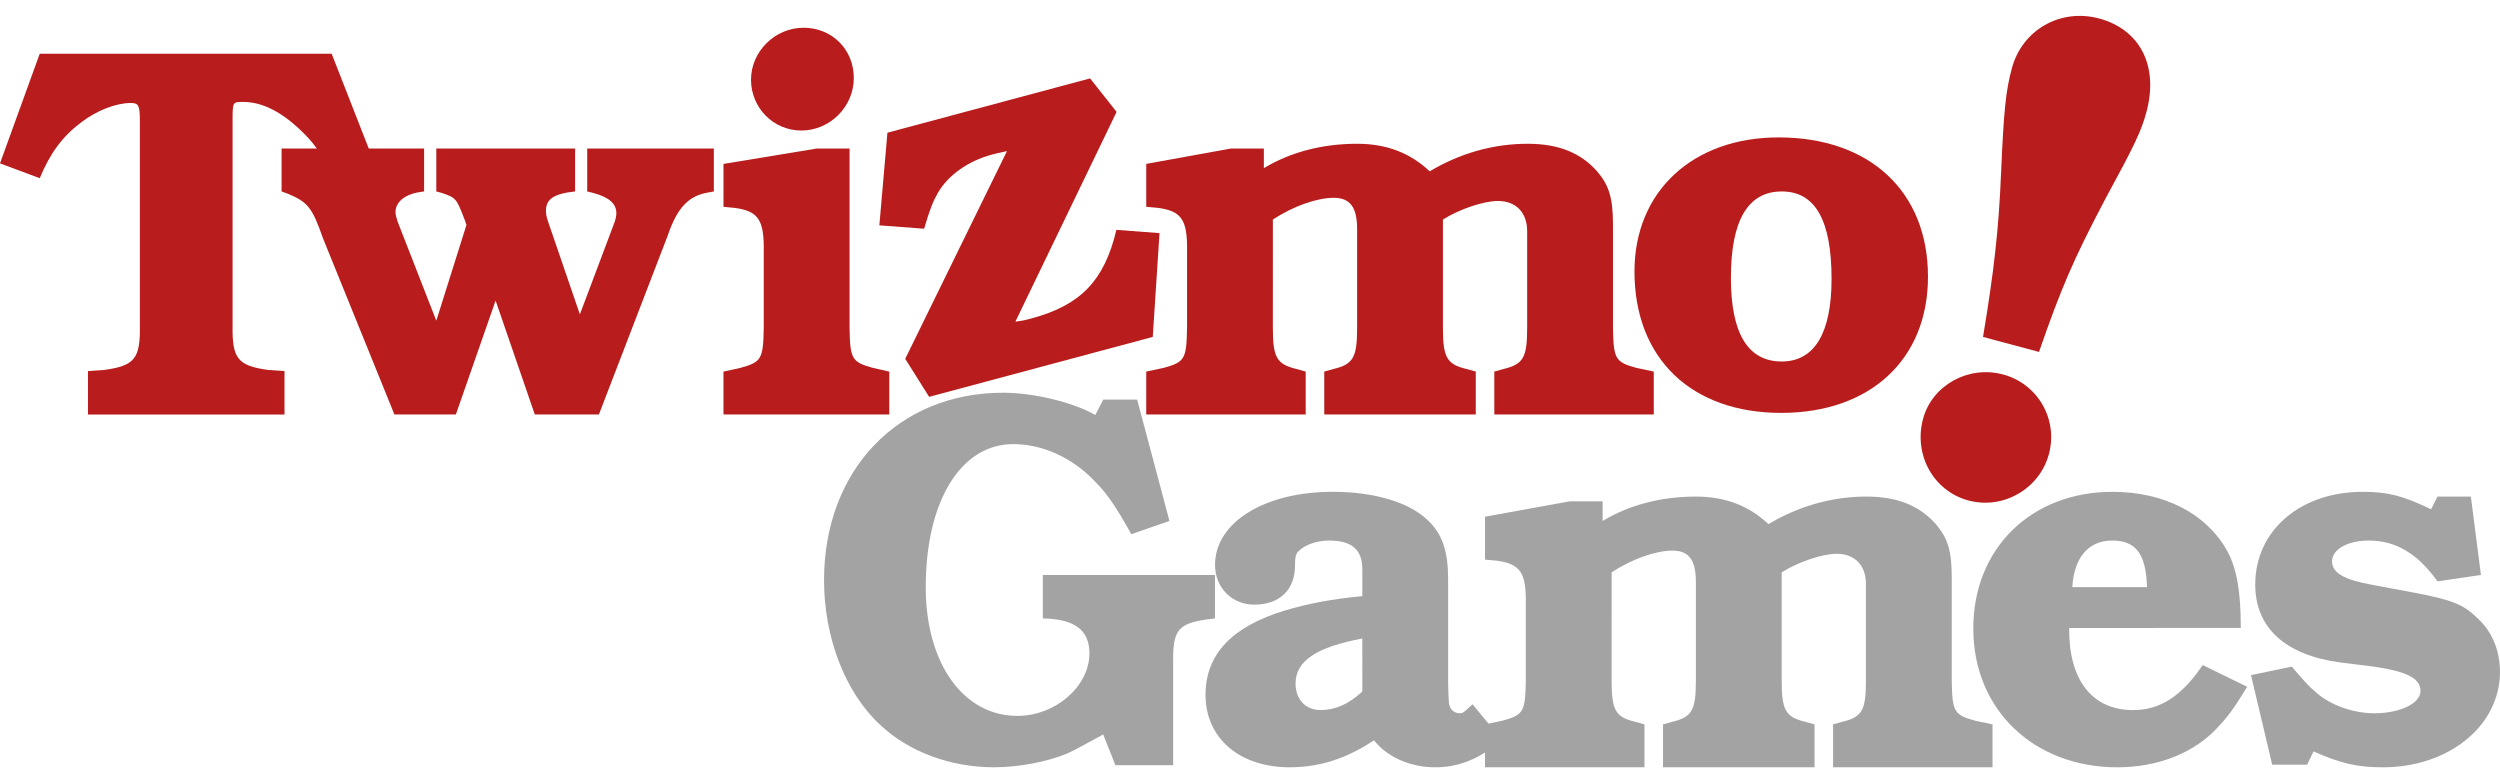
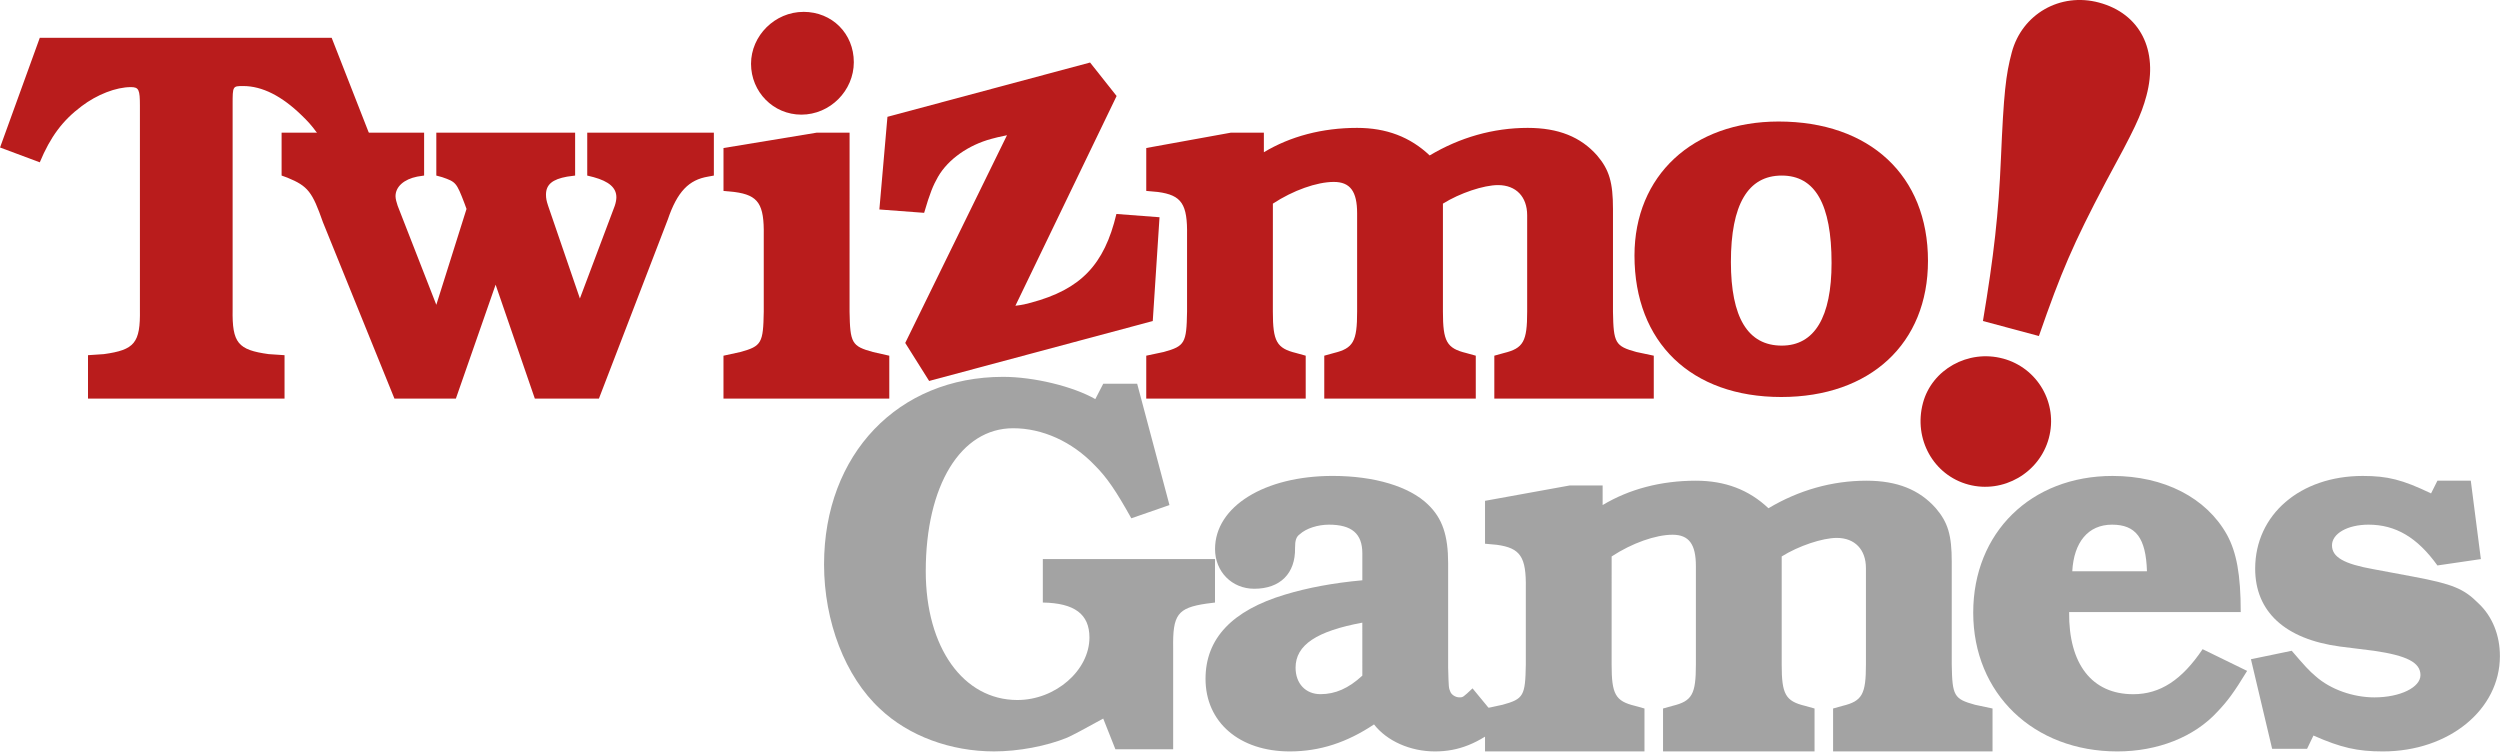
- <svg xmlns="http://www.w3.org/2000/svg" width="453.017" height="139.037" viewBox="0 0 119.861 36.787" version="1.1" id="svg1">
-   <defs id="defs1" />
-   <g id="g25" transform="translate(-1.6906,-9.654572)" style="display:inline">
-     <g id="g19" transform="translate(-3.7125,2.816379)" style="fill:#b91c1c;fill-opacity:1">
-       <path d="M 21.304,9.413 H 7.308 l -1.905,5.258 1.905,0.711 c 0.508,-1.219 1.092,-2.007 2.007,-2.692 0.737,-0.559 1.651,-0.914 2.362,-0.914 0.381,0 0.432,0.127 0.432,0.889 v 9.779 c 0.025,1.6 -0.254,1.93 -1.727,2.134 l -0.762,0.051 v 2.083 h 9.423 v -2.083 l -0.762,-0.051 c -1.473,-0.203 -1.753,-0.533 -1.727,-2.134 v -9.83 c 0,-0.889 0,-0.889 0.508,-0.889 0.914,0 1.854,0.483 2.794,1.397 0.584,0.559 0.787,0.864 1.651,2.261 l 1.854,-0.711 z" id="text13" style="font-weight:600;font-size:25.4px;font-family:'URW Bookman';-inkscape-font-specification:'URW Bookman Semi-Bold';stroke-width:0.265" aria-label="T" />
-       <path d="m 33.205,21.91 -1.524,-4.445 c -0.076,-0.229 -0.102,-0.356 -0.102,-0.533 0,-0.483 0.305,-0.737 1.016,-0.864 l 0.381,-0.051 v -2.057 h -6.655 v 2.057 l 0.279,0.076 c 0.66,0.229 0.686,0.254 1.067,1.245 l 0.102,0.279 -1.448,4.597 -1.854,-4.75 c -0.051,-0.152 -0.102,-0.33 -0.102,-0.457 0,-0.457 0.406,-0.813 1.041,-0.94 l 0.33,-0.051 v -2.057 h -6.833 v 2.057 l 0.279,0.102 c 0.991,0.406 1.194,0.686 1.702,2.134 l 3.429,8.458 h 2.946 l 1.905,-5.461 1.88,5.461 h 3.073 l 3.302,-8.585 c 0.457,-1.346 1.016,-1.905 1.93,-2.057 l 0.279,-0.051 v -2.057 h -6.071 v 2.057 l 0.305,0.076 c 0.737,0.203 1.092,0.508 1.092,0.965 0,0.102 -0.025,0.254 -0.076,0.406 z" id="text14" style="font-weight:600;font-size:25.4px;font-family:'URW Bookman';-inkscape-font-specification:'URW Bookman Semi-Bold';stroke-width:0.265" aria-label="w" />
-       <path d="m 46.135,13.96 h -1.575 l -4.47,0.737 v 2.057 l 0.533,0.051 c 1.143,0.152 1.422,0.584 1.397,2.083 v 3.658 c -0.025,1.499 -0.102,1.651 -1.118,1.93 l -0.813,0.178 v 2.057 h 7.95 v -2.057 l -0.787,-0.178 c -1.016,-0.279 -1.092,-0.432 -1.118,-1.93 z m -2.21,-5.791 c -1.372,0 -2.515,1.143 -2.515,2.489 0,1.346 1.067,2.438 2.413,2.438 1.372,0 2.515,-1.143 2.515,-2.515 0,-1.372 -1.041,-2.413 -2.413,-2.413 z" id="text15" style="font-weight:600;font-size:25.4px;font-family:'URW Bookman';-inkscape-font-specification:'URW Bookman Semi-Bold';stroke-width:0.265" aria-label="i" />
-       <path d="m 54.254,33.188 -1.956,-0.686 c -1.194,2.21 -2.591,3.048 -5.055,3.048 -0.254,0 -0.406,0 -0.762,-0.051 l 7.29,-8.458 -0.813,-1.88 h -10.058 l -1.524,4.191 2.032,0.711 c 0.508,-0.838 0.762,-1.168 1.092,-1.499 0.686,-0.686 1.803,-1.092 2.946,-1.092 0.178,0 0.381,0 0.762,0.025 l -7.29,8.357 0.635,2.057 h 11.1 z" id="text16" style="font-weight:600;font-size:25.4px;font-family:'URW Bookman';-inkscape-font-specification:'URW Bookman Semi-Bold';stroke-width:0.265" transform="rotate(-15)" aria-label="z" />
-       <path d="m 66.43,17.363 c 0.965,-0.635 2.108,-1.041 2.921,-1.041 0.787,0 1.118,0.457 1.118,1.499 v 4.724 c 0,1.422 -0.178,1.753 -1.118,1.981 l -0.457,0.127 v 2.057 h 7.264 v -2.057 l -0.457,-0.127 c -0.94,-0.229 -1.118,-0.559 -1.118,-1.981 v -5.182 c 0.813,-0.508 1.956,-0.889 2.642,-0.889 0.864,0 1.397,0.559 1.397,1.448 v 4.623 c 0,1.422 -0.178,1.753 -1.118,1.981 l -0.457,0.127 v 2.057 h 7.645 v -2.057 l -0.838,-0.178 c -1.016,-0.279 -1.092,-0.432 -1.118,-1.93 v -4.928 c 0,-1.27 -0.178,-1.88 -0.762,-2.565 -0.787,-0.889 -1.854,-1.321 -3.327,-1.321 -1.651,0 -3.251,0.457 -4.699,1.321 -0.94,-0.889 -2.083,-1.321 -3.48,-1.321 -1.676,0 -3.2,0.406 -4.47,1.168 v -0.94 h -1.575 l -4.064,0.737 v 2.057 l 0.559,0.051 c 1.143,0.152 1.422,0.584 1.397,2.083 v 3.658 c -0.025,1.499 -0.102,1.651 -1.118,1.93 l -0.838,0.178 v 2.057 h 7.645 v -2.057 l -0.457,-0.127 c -0.94,-0.229 -1.118,-0.559 -1.118,-1.981 z" id="text17" style="font-weight:600;font-size:25.4px;font-family:'URW Bookman';-inkscape-font-specification:'URW Bookman Semi-Bold';stroke-width:0.265" aria-label="m" />
-       <path d="m 90.676,13.426 c -4.115,0 -6.909,2.591 -6.909,6.426 0,4.166 2.718,6.782 7.036,6.782 4.267,0 7.036,-2.565 7.036,-6.528 0,-4.089 -2.794,-6.68 -7.163,-6.68 z m 0.152,2.591 c 1.6,0 2.388,1.372 2.388,4.191 0,2.591 -0.813,3.962 -2.388,3.962 -1.626,0 -2.438,-1.346 -2.438,-4.013 0,-2.743 0.813,-4.14 2.438,-4.14 z" id="text18" style="font-weight:600;font-size:25.4px;font-family:'URW Bookman';-inkscape-font-specification:'URW Bookman Semi-Bold';stroke-width:0.265" aria-label="o" />
-       <path d="m 104.394,-2.307 c -1.727,0 -3.15,1.389 -3.15,3.048 0,1.795 1.389,3.217 3.116,3.217 1.727,0 3.15,-1.422 3.15,-3.15 0,-1.727 -1.389,-3.116 -3.116,-3.116 z m 1.389,-1.49 c 0.237,-3.251 0.44,-4.674 1.185,-7.959 0.677,-2.811 0.813,-3.522 0.813,-4.504 0,-2.269 -1.321,-3.725 -3.353,-3.725 -1.93,0 -3.421,1.49 -3.421,3.387 0,1.118 0.135,1.998 0.813,5.046 0.576,2.574 0.881,4.606 1.185,7.755 z" id="text19" style="font-weight:600;font-size:33.867px;font-family:'URW Bookman';-inkscape-font-specification:'URW Bookman Semi-Bold';stroke-width:0.265" transform="rotate(15)" aria-label="!" />
+ <svg xmlns="http://www.w3.org/2000/svg" width="453.02" height="136.16" version="1.1" viewBox="0 0 119.86 36.026" id="svg25">
+   <defs id="defs25" />
+   <g transform="translate(-1.6906 -10.416)" stroke-width=".265" id="g25">
+     <g transform="translate(-3.7125 2.8164)" fill="#b91c1c" id="g19">
+       <path d="m21.304 9.413h-13.995l-1.905 5.258 1.905 0.711c0.508-1.219 1.092-2.007 2.007-2.692 0.737-0.559 1.651-0.914 2.362-0.914 0.381 0 0.432 0.127 0.432 0.889v9.779c0.025 1.6-0.254 1.93-1.727 2.134l-0.762 0.051v2.083h9.423v-2.083l-0.762-0.051c-1.473-0.203-1.753-0.533-1.727-2.134v-9.83c0-0.889 0-0.889 0.508-0.889 0.914 0 1.854 0.483 2.794 1.397 0.584 0.559 0.787 0.864 1.651 2.261l1.854-0.711z" aria-label="T" id="path13" />
+       <path d="m33.205 21.91-1.524-4.445c-0.076-0.229-0.102-0.356-0.102-0.533 0-0.483 0.305-0.737 1.016-0.864l0.381-0.051v-2.057h-6.655v2.057l0.279 0.076c0.66 0.229 0.686 0.254 1.067 1.245l0.102 0.279-1.448 4.597-1.854-4.75c-0.051-0.152-0.102-0.33-0.102-0.457 0-0.457 0.406-0.813 1.041-0.94l0.33-0.051v-2.057h-6.833v2.057l0.279 0.102c0.991 0.406 1.194 0.686 1.702 2.134l3.429 8.458h2.946l1.905-5.461 1.88 5.461h3.073l3.302-8.585c0.457-1.346 1.016-1.905 1.93-2.057l0.279-0.051v-2.057h-6.071v2.057l0.305 0.076c0.737 0.203 1.092 0.508 1.092 0.965 0 0.102-0.025 0.254-0.076 0.406z" aria-label="w" id="path14" />
+       <path d="m46.135 13.96h-1.575l-4.47 0.737v2.057l0.533 0.051c1.143 0.152 1.422 0.584 1.397 2.083v3.658c-0.025 1.499-0.102 1.651-1.118 1.93l-0.813 0.178v2.057h7.95v-2.057l-0.787-0.178c-1.016-0.279-1.092-0.432-1.118-1.93zm-2.21-5.791c-1.372 0-2.515 1.143-2.515 2.489 0 1.346 1.067 2.438 2.413 2.438 1.372 0 2.515-1.143 2.515-2.515 0-1.372-1.041-2.413-2.413-2.413z" aria-label="i" id="path15" />
+       <path transform="rotate(-15)" d="m54.254 33.188-1.956-0.686c-1.194 2.21-2.591 3.048-5.055 3.048-0.254 0-0.406 0-0.762-0.051l7.29-8.458-0.813-1.88h-10.058l-1.524 4.191 2.032 0.711c0.508-0.838 0.762-1.168 1.092-1.499 0.686-0.686 1.803-1.092 2.946-1.092 0.178 0 0.381 0 0.762 0.025l-7.29 8.357 0.635 2.057h11.1z" aria-label="z" id="path16" />
+       <path d="m66.43 17.363c0.965-0.635 2.108-1.041 2.921-1.041 0.787 0 1.118 0.457 1.118 1.499v4.724c0 1.422-0.178 1.753-1.118 1.981l-0.457 0.127v2.057h7.264v-2.057l-0.457-0.127c-0.94-0.229-1.118-0.559-1.118-1.981v-5.182c0.813-0.508 1.956-0.889 2.642-0.889 0.864 0 1.397 0.559 1.397 1.448v4.623c0 1.422-0.178 1.753-1.118 1.981l-0.457 0.127v2.057h7.645v-2.057l-0.838-0.178c-1.016-0.279-1.092-0.432-1.118-1.93v-4.928c0-1.27-0.178-1.88-0.762-2.565-0.787-0.889-1.854-1.321-3.327-1.321-1.651 0-3.251 0.457-4.699 1.321-0.94-0.889-2.083-1.321-3.48-1.321-1.676 0-3.2 0.406-4.47 1.168v-0.94h-1.575l-4.064 0.737v2.057l0.559 0.051c1.143 0.152 1.422 0.584 1.397 2.083v3.658c-0.025 1.499-0.102 1.651-1.118 1.93l-0.838 0.178v2.057h7.645v-2.057l-0.457-0.127c-0.94-0.229-1.118-0.559-1.118-1.981z" aria-label="m" id="path17" />
+       <path d="m90.676 13.426c-4.115 0-6.909 2.591-6.909 6.426 0 4.166 2.718 6.782 7.036 6.782 4.267 0 7.036-2.565 7.036-6.528 0-4.089-2.794-6.68-7.163-6.68zm0.152 2.591c1.6 0 2.388 1.372 2.388 4.191 0 2.591-0.813 3.962-2.388 3.962-1.626 0-2.438-1.346-2.438-4.013 0-2.743 0.813-4.14 2.438-4.14z" aria-label="o" id="path18" />
+       <path transform="rotate(15)" d="m104.39-2.307c-1.727 0-3.15 1.389-3.15 3.048 0 1.795 1.389 3.217 3.116 3.217 1.727 0 3.15-1.422 3.15-3.15 0-1.727-1.389-3.116-3.116-3.116zm1.389-1.49c0.237-3.251 0.44-4.674 1.185-7.959 0.677-2.811 0.813-3.522 0.813-4.504 0-2.269-1.321-3.725-3.353-3.725-1.93 0-3.421 1.49-3.421 3.387 0 1.118 0.135 1.998 0.813 5.046 0.576 2.574 0.881 4.606 1.185 7.755z" aria-label="!" id="path19" />
    </g>
-     <g id="g24" transform="translate(-8.628448,11.30057)" style="display:inline;fill:#a3a3a3;fill-opacity:1">
-       <path d="m 60.316,28.004 c 1.524,0.025 2.235,0.559 2.235,1.676 0,1.575 -1.626,2.997 -3.454,2.997 -2.591,0 -4.394,-2.515 -4.394,-6.172 0,-4.115 1.676,-6.858 4.191,-6.858 1.397,0 2.819,0.635 3.912,1.778 0.584,0.584 1.016,1.219 1.753,2.54 l 1.829,-0.635 -1.549,-5.817 h -1.626 l -0.381,0.737 c -1.067,-0.61 -2.946,-1.067 -4.42,-1.067 -5.029,0 -8.585,3.708 -8.585,8.992 0,2.743 1.016,5.385 2.692,6.934 1.372,1.295 3.378,2.032 5.461,2.032 1.168,0 2.515,-0.254 3.505,-0.66 0.33,-0.152 0.711,-0.356 1.727,-0.914 l 0.584,1.473 h 2.769 v -4.851 c -0.025,-1.6 0.203,-1.93 1.6,-2.134 l 0.406,-0.051 v -2.083 h -8.255 z" id="text20" style="font-weight:600;font-size:25.4px;font-family:'URW Bookman';-inkscape-font-specification:'URW Bookman Semi-Bold';stroke-width:0.265" aria-label="G" />
-       <path d="m 80.918,32.118 c -0.457,0.432 -0.457,0.432 -0.635,0.432 -0.178,0 -0.381,-0.127 -0.432,-0.279 -0.076,-0.178 -0.076,-0.178 -0.102,-1.143 v -5.004 c 0,-1.346 -0.279,-2.159 -0.965,-2.819 -0.889,-0.864 -2.565,-1.372 -4.572,-1.372 -3.277,0 -5.639,1.473 -5.639,3.505 0,1.092 0.813,1.905 1.88,1.905 1.245,0 1.981,-0.737 1.956,-1.956 0,-0.356 0.051,-0.533 0.229,-0.66 0.305,-0.279 0.864,-0.457 1.397,-0.457 1.092,0 1.6,0.432 1.6,1.372 v 1.295 c -1.397,0.127 -2.616,0.356 -3.708,0.686 -2.54,0.762 -3.81,2.108 -3.81,4.039 0,2.083 1.626,3.48 4.039,3.48 1.448,0 2.743,-0.432 4.039,-1.295 0.61,0.787 1.727,1.295 2.921,1.295 1.143,0 2.083,-0.381 3.226,-1.295 z m -5.283,-0.61 c -0.66,0.61 -1.295,0.889 -2.007,0.889 -0.711,0 -1.194,-0.508 -1.194,-1.27 0,-1.092 1.016,-1.753 3.2,-2.159 z" id="text21" style="font-weight:600;font-size:25.4px;font-family:'URW Bookman';-inkscape-font-specification:'URW Bookman Semi-Bold';stroke-width:0.265" aria-label="a" />
-       <path d="m 87.588,25.794 c 0.965,-0.635 2.108,-1.041 2.921,-1.041 0.787,0 1.118,0.457 1.118,1.499 v 4.724 c 0,1.422 -0.178,1.753 -1.118,1.981 l -0.457,0.127 v 2.057 h 7.264 v -2.057 l -0.457,-0.127 c -0.94,-0.229 -1.118,-0.559 -1.118,-1.981 v -5.182 c 0.813,-0.508 1.956,-0.889 2.642,-0.889 0.864,0 1.397,0.559 1.397,1.448 v 4.623 c 0,1.422 -0.178,1.753 -1.118,1.981 l -0.457,0.127 v 2.057 h 7.645 v -2.057 l -0.838,-0.178 c -1.016,-0.279 -1.092,-0.432 -1.118,-1.93 v -4.928 c 0,-1.27 -0.178,-1.88 -0.762,-2.565 -0.787,-0.889 -1.854,-1.321 -3.327,-1.321 -1.651,0 -3.251,0.457 -4.699,1.321 -0.94,-0.889 -2.083,-1.321 -3.48,-1.321 -1.676,0 -3.2,0.406 -4.47,1.168 v -0.94 h -1.575 l -4.064,0.737 v 2.057 l 0.559,0.051 c 1.143,0.152 1.422,0.584 1.397,2.083 v 3.658 c -0.025,1.499 -0.102,1.651 -1.118,1.93 l -0.838,0.178 v 2.057 h 7.645 v -2.057 l -0.457,-0.127 c -0.94,-0.229 -1.118,-0.559 -1.118,-1.981 z" id="text22" style="font-weight:600;font-size:25.4px;font-family:'URW Bookman';-inkscape-font-specification:'URW Bookman Semi-Bold';stroke-width:0.265" aria-label="m" />
-       <path d="m 117.753,28.461 c 0,-1.803 -0.203,-2.87 -0.66,-3.708 -0.991,-1.778 -3.023,-2.819 -5.486,-2.819 -3.912,0 -6.68,2.718 -6.68,6.553 0,3.886 2.896,6.655 6.909,6.655 1.93,0 3.683,-0.686 4.801,-1.905 0.483,-0.508 0.787,-0.914 1.422,-1.956 l -2.134,-1.041 c -0.991,1.473 -2.032,2.159 -3.327,2.159 -1.981,0 -3.099,-1.448 -3.073,-3.937 z m -8.077,-1.956 c 0.076,-1.397 0.762,-2.235 1.905,-2.235 1.143,0 1.626,0.635 1.676,2.235 z" id="text23" style="font-weight:600;font-size:25.4px;font-family:'URW Bookman';-inkscape-font-specification:'URW Bookman Semi-Bold';stroke-width:0.265" aria-label="e" />
-       <path d="m 128.783,22.162 h -1.6 l -0.305,0.61 c -1.372,-0.66 -2.083,-0.838 -3.277,-0.838 -2.997,0 -5.156,1.854 -5.156,4.445 0,2.057 1.422,3.378 4.064,3.734 l 1.626,0.203 c 1.575,0.229 2.235,0.559 2.235,1.168 0,0.584 -0.965,1.067 -2.21,1.067 -1.016,0 -2.108,-0.381 -2.819,-1.016 -0.305,-0.254 -0.533,-0.508 -1.143,-1.219 l -1.956,0.406 1.016,4.293 h 1.676 l 0.305,-0.635 c 1.321,0.584 2.108,0.762 3.327,0.762 3.175,0 5.613,-2.007 5.613,-4.572 0,-0.991 -0.356,-1.905 -1.041,-2.54 -0.686,-0.686 -1.219,-0.914 -3.124,-1.27 l -1.905,-0.356 c -1.422,-0.254 -1.981,-0.584 -1.981,-1.143 0,-0.559 0.737,-0.991 1.753,-0.991 1.295,0 2.337,0.61 3.302,1.956 l 2.083,-0.305 z" id="text24" style="font-weight:600;font-size:25.4px;font-family:'URW Bookman';-inkscape-font-specification:'URW Bookman Semi-Bold';stroke-width:0.265" aria-label="s" />
+     <g transform="translate(-8.6284 11.301)" fill="#a3a3a3" id="g24">
+       <path d="m60.316 28.004c1.524 0.025 2.235 0.559 2.235 1.676 0 1.575-1.626 2.997-3.454 2.997-2.591 0-4.394-2.515-4.394-6.172 0-4.115 1.676-6.858 4.191-6.858 1.397 0 2.819 0.635 3.912 1.778 0.584 0.584 1.016 1.219 1.753 2.54l1.829-0.635-1.549-5.817h-1.626l-0.381 0.737c-1.067-0.61-2.946-1.067-4.42-1.067-5.029 0-8.585 3.708-8.585 8.992 0 2.743 1.016 5.385 2.692 6.934 1.372 1.295 3.378 2.032 5.461 2.032 1.168 0 2.515-0.254 3.505-0.66 0.33-0.152 0.711-0.356 1.727-0.914l0.584 1.473h2.769v-4.851c-0.025-1.6 0.203-1.93 1.6-2.134l0.406-0.051v-2.083h-8.255z" aria-label="G" id="path20" />
+       <path d="m80.918 32.118c-0.457 0.432-0.457 0.432-0.635 0.432s-0.381-0.127-0.432-0.279c-0.076-0.178-0.076-0.178-0.102-1.143v-5.004c0-1.346-0.279-2.159-0.965-2.819-0.889-0.864-2.565-1.372-4.572-1.372-3.277 0-5.639 1.473-5.639 3.505 0 1.092 0.813 1.905 1.88 1.905 1.245 0 1.981-0.737 1.956-1.956 0-0.356 0.051-0.533 0.229-0.66 0.305-0.279 0.864-0.457 1.397-0.457 1.092 0 1.6 0.432 1.6 1.372v1.295c-1.397 0.127-2.616 0.356-3.708 0.686-2.54 0.762-3.81 2.108-3.81 4.039 0 2.083 1.626 3.48 4.039 3.48 1.448 0 2.743-0.432 4.039-1.295 0.61 0.787 1.727 1.295 2.921 1.295 1.143 0 2.083-0.381 3.226-1.295zm-5.283-0.61c-0.66 0.61-1.295 0.889-2.007 0.889s-1.194-0.508-1.194-1.27c0-1.092 1.016-1.753 3.2-2.159z" aria-label="a" id="path21" />
+       <path d="m87.588 25.794c0.965-0.635 2.108-1.041 2.921-1.041 0.787 0 1.118 0.457 1.118 1.499v4.724c0 1.422-0.178 1.753-1.118 1.981l-0.457 0.127v2.057h7.264v-2.057l-0.457-0.127c-0.94-0.229-1.118-0.559-1.118-1.981v-5.182c0.813-0.508 1.956-0.889 2.642-0.889 0.864 0 1.397 0.559 1.397 1.448v4.623c0 1.422-0.178 1.753-1.118 1.981l-0.457 0.127v2.057h7.645v-2.057l-0.838-0.178c-1.016-0.279-1.092-0.432-1.118-1.93v-4.928c0-1.27-0.178-1.88-0.762-2.565-0.787-0.889-1.854-1.321-3.327-1.321-1.651 0-3.251 0.457-4.699 1.321-0.94-0.889-2.083-1.321-3.48-1.321-1.676 0-3.2 0.406-4.47 1.168v-0.94h-1.575l-4.064 0.737v2.057l0.559 0.051c1.143 0.152 1.422 0.584 1.397 2.083v3.658c-0.025 1.499-0.102 1.651-1.118 1.93l-0.838 0.178v2.057h7.645v-2.057l-0.457-0.127c-0.94-0.229-1.118-0.559-1.118-1.981z" aria-label="m" id="path22" />
+       <path d="m117.75 28.461c0-1.803-0.203-2.87-0.66-3.708-0.991-1.778-3.023-2.819-5.486-2.819-3.912 0-6.68 2.718-6.68 6.553 0 3.886 2.896 6.655 6.909 6.655 1.93 0 3.683-0.686 4.801-1.905 0.483-0.508 0.787-0.914 1.422-1.956l-2.134-1.041c-0.991 1.473-2.032 2.159-3.327 2.159-1.981 0-3.099-1.448-3.073-3.937zm-8.077-1.956c0.076-1.397 0.762-2.235 1.905-2.235s1.626 0.635 1.676 2.235z" aria-label="e" id="path23" />
+       <path d="m128.78 22.162h-1.6l-0.305 0.61c-1.372-0.66-2.083-0.838-3.277-0.838-2.997 0-5.156 1.854-5.156 4.445 0 2.057 1.422 3.378 4.064 3.734l1.626 0.203c1.575 0.229 2.235 0.559 2.235 1.168 0 0.584-0.965 1.067-2.21 1.067-1.016 0-2.108-0.381-2.819-1.016-0.305-0.254-0.533-0.508-1.143-1.219l-1.956 0.406 1.016 4.293h1.676l0.305-0.635c1.321 0.584 2.108 0.762 3.327 0.762 3.175 0 5.613-2.007 5.613-4.572 0-0.991-0.356-1.905-1.041-2.54-0.686-0.686-1.219-0.914-3.124-1.27l-1.905-0.356c-1.422-0.254-1.981-0.584-1.981-1.143s0.737-0.991 1.753-0.991c1.295 0 2.337 0.61 3.302 1.956l2.083-0.305z" aria-label="s" id="path24" />
    </g>
  </g>
</svg>
